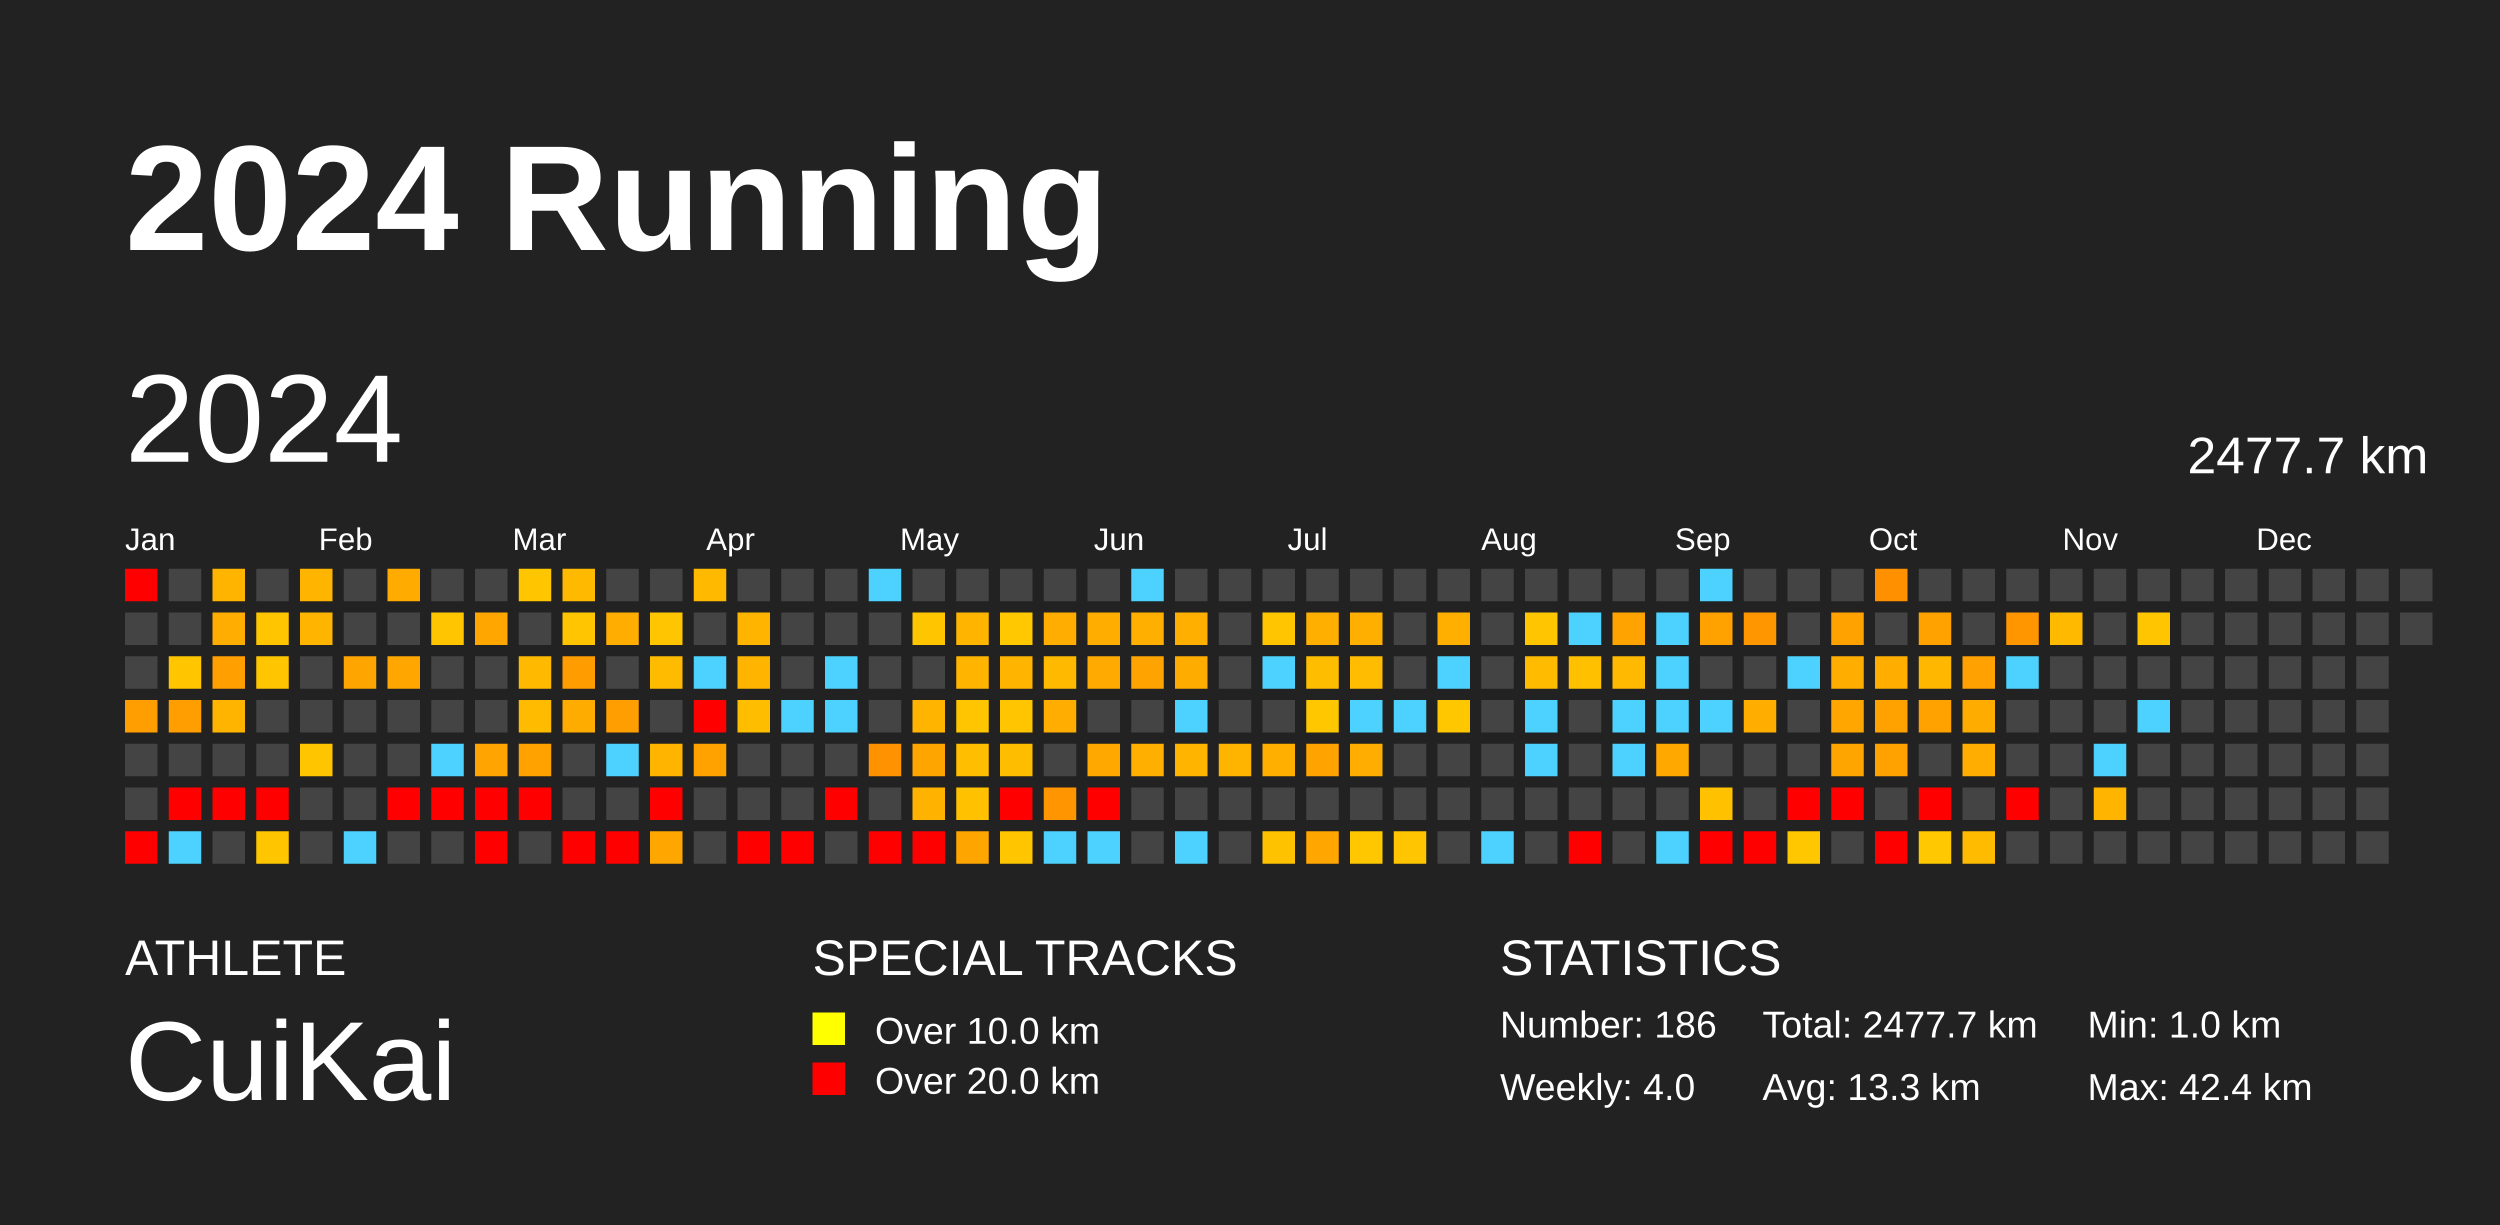
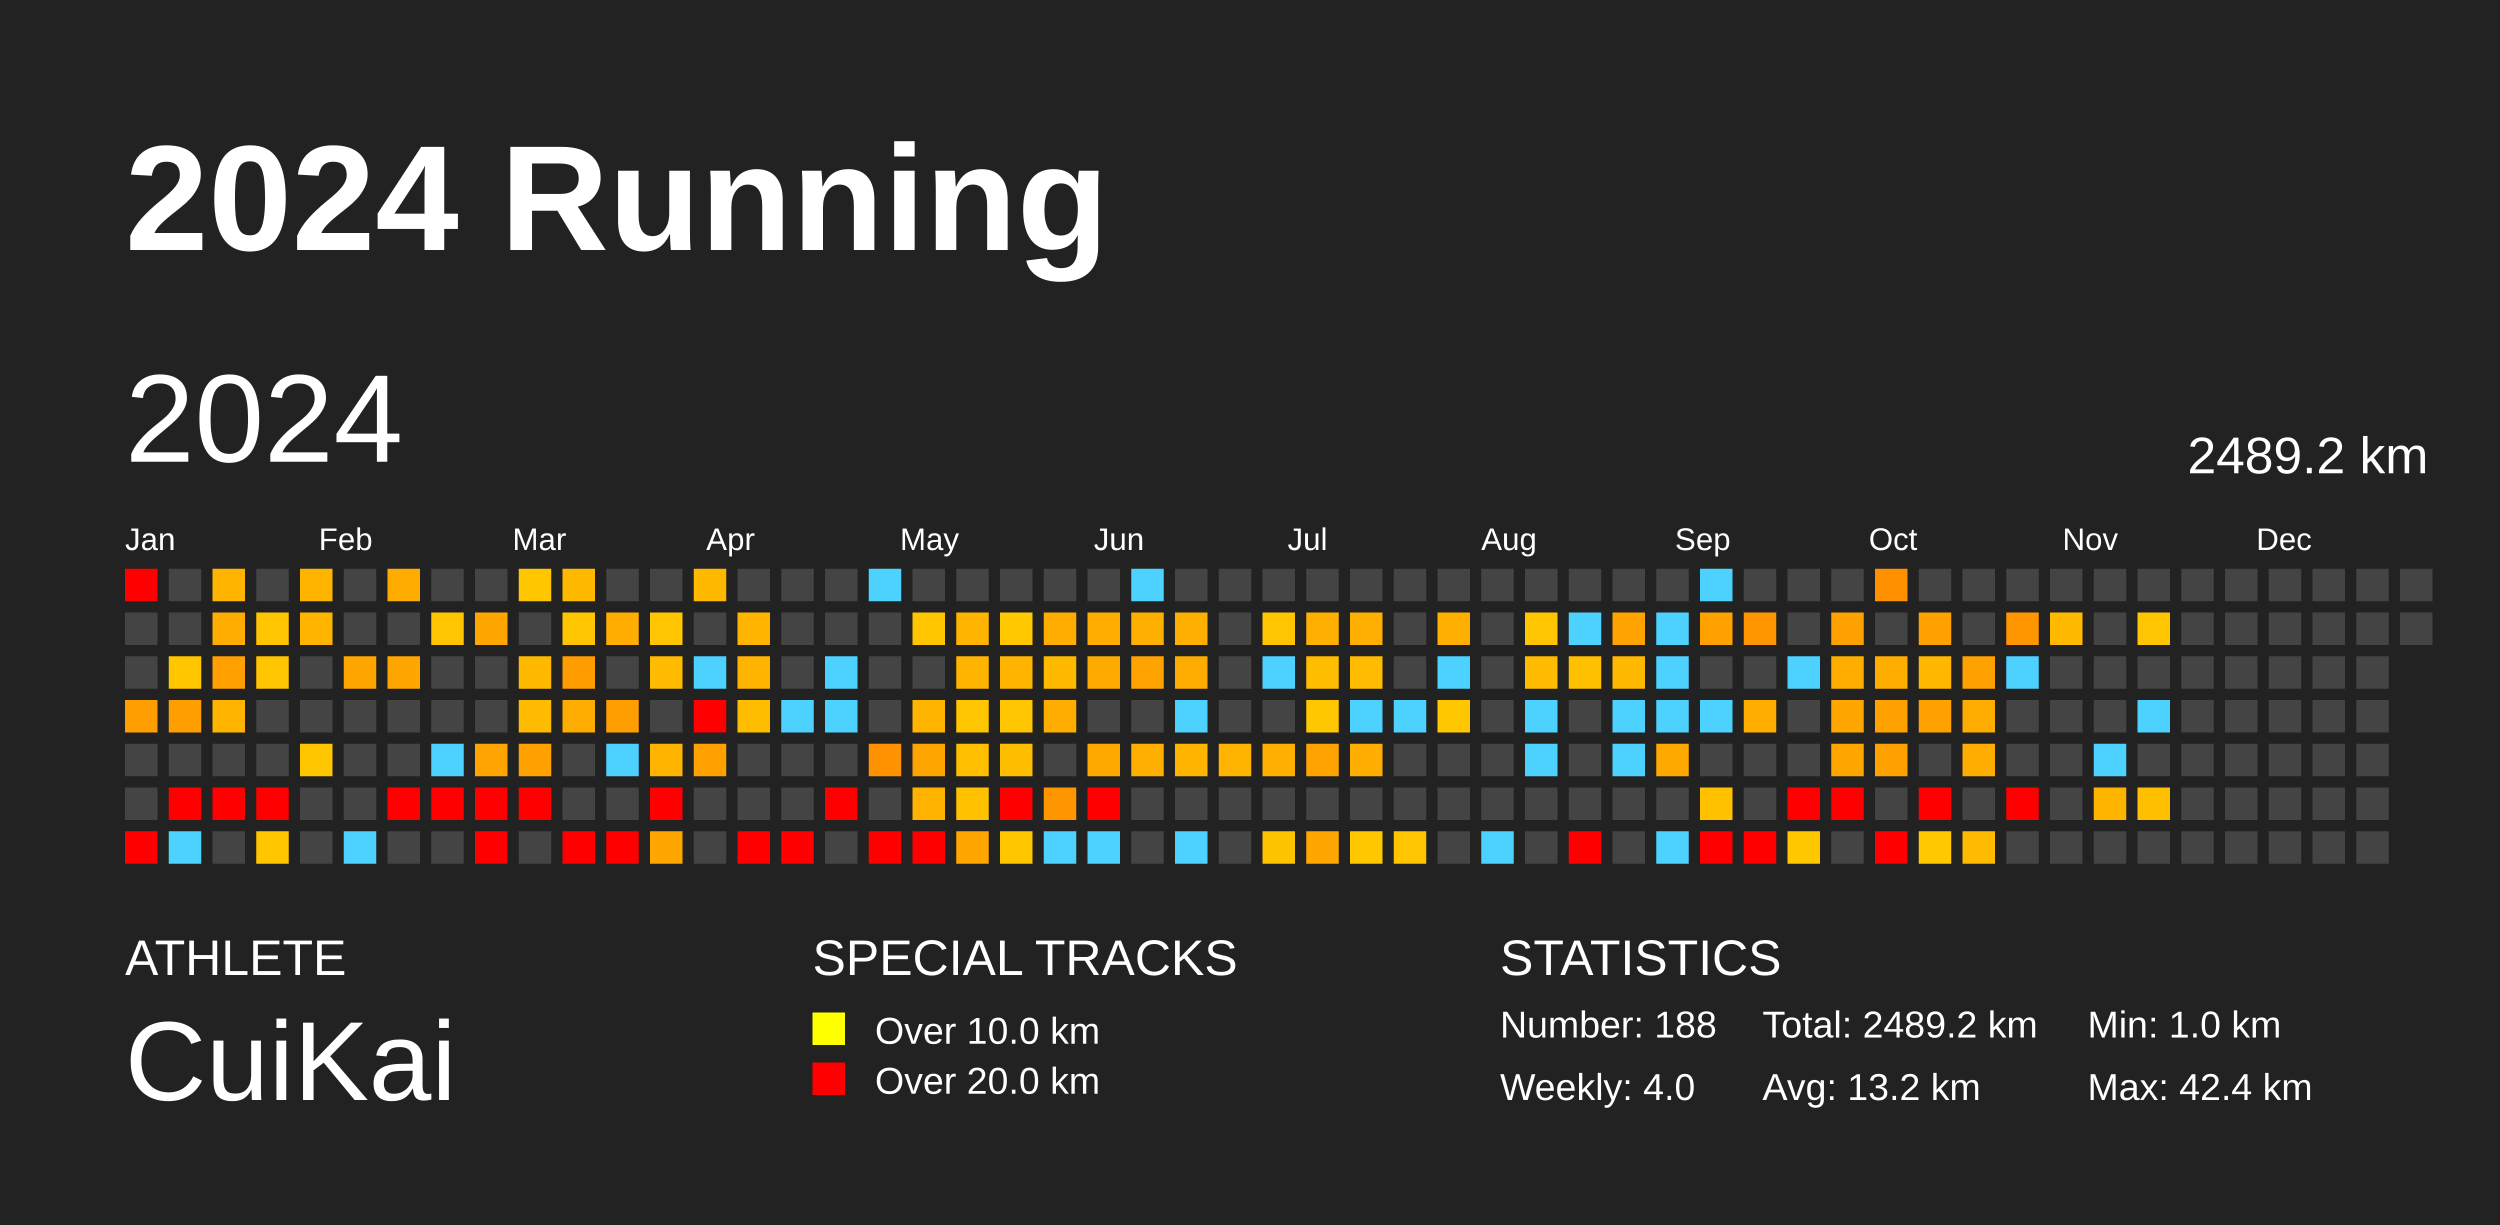
<svg xmlns="http://www.w3.org/2000/svg" baseProfile="full" height="98mm" version="1.1" viewBox="0,0,200,98" width="200mm">
  <defs />
  <rect fill="#222222" height="98" width="200" x="0" y="0" />
  <text fill="#FFFFFF" style="font-size:12px; font-family:Arial; font-weight:bold;" x="10" y="20">2024 Running</text>
  <text fill="#FFFFFF" style="font-size:4px; font-family:Arial" x="10" y="78">ATHLETE</text>
  <text fill="#FFFFFF" style="font-size:9px; font-family:Arial" x="10" y="88">CuiKai</text>
  <text fill="#FFFFFF" style="font-size:4px; font-family:Arial" x="65" y="78">SPECIAL TRACKS</text>
  <rect fill="yellow" height="2.6" width="2.6" x="65" y="81" />
  <text fill="#FFFFFF" style="font-size:3px; font-family:Arial" x="70" y="83.5">Over 10.0 km</text>
  <rect fill="red" height="2.6" width="2.6" x="65" y="85" />
  <text fill="#FFFFFF" style="font-size:3px; font-family:Arial" x="70" y="87.5">Over 20.0 km</text>
  <text fill="#FFFFFF" style="font-size:4px; font-family:Arial" x="120" y="78">STATISTICS</text>
-   <text fill="#FFFFFF" style="font-size:3px; font-family:Arial" x="120" y="83">Number: 186</text>
+   <text fill="#FFFFFF" style="font-size:3px; font-family:Arial" x="120" y="83">Number: 188</text>
  <text fill="#FFFFFF" style="font-size:3px; font-family:Arial" x="120" y="88">Weekly: 4.0</text>
-   <text fill="#FFFFFF" style="font-size:3px; font-family:Arial" x="141" y="83">Total: 2477.7 km</text>
-   <text fill="#FFFFFF" style="font-size:3px; font-family:Arial" x="141" y="88">Avg: 13.3 km</text>
+   <text fill="#FFFFFF" style="font-size:3px; font-family:Arial" x="141" y="83">Total: 2489.2 km</text>
+   <text fill="#FFFFFF" style="font-size:3px; font-family:Arial" x="141" y="88">Avg: 13.2 km</text>
  <text fill="#FFFFFF" style="font-size:3px; font-family:Arial" x="167" y="83">Min: 1.0 km</text>
  <text fill="#FFFFFF" style="font-size:3px; font-family:Arial" x="167" y="88">Max: 42.4 km</text>
  <text dominant-baseline="hanging" fill="#FFFFFF" style="font-size:10.0px; font-family:Arial;" x="10" y="30">2024</text>
-   <text dominant-baseline="hanging" fill="#FFFFFF" style="font-size:4.125px; font-family:Arial;" x="175" y="35">2477.7 km</text>
+   <text dominant-baseline="hanging" fill="#FFFFFF" style="font-size:4.125px; font-family:Arial;" x="175" y="35">2489.2 km</text>
  <text fill="#FFFFFF" style="font-size:2.5px; font-family:Arial" x="10.0" y="44">Jan</text>
  <text fill="#FFFFFF" style="font-size:2.5px; font-family:Arial" x="25.5" y="44">Feb</text>
  <text fill="#FFFFFF" style="font-size:2.5px; font-family:Arial" x="41.0" y="44">Mar</text>
  <text fill="#FFFFFF" style="font-size:2.5px; font-family:Arial" x="56.5" y="44">Apr</text>
  <text fill="#FFFFFF" style="font-size:2.5px; font-family:Arial" x="72.0" y="44">May</text>
  <text fill="#FFFFFF" style="font-size:2.5px; font-family:Arial" x="87.5" y="44">Jun</text>
  <text fill="#FFFFFF" style="font-size:2.5px; font-family:Arial" x="103.0" y="44">Jul</text>
  <text fill="#FFFFFF" style="font-size:2.5px; font-family:Arial" x="118.5" y="44">Aug</text>
  <text fill="#FFFFFF" style="font-size:2.5px; font-family:Arial" x="134.0" y="44">Sep</text>
  <text fill="#FFFFFF" style="font-size:2.5px; font-family:Arial" x="149.5" y="44">Oct</text>
  <text fill="#FFFFFF" style="font-size:2.5px; font-family:Arial" x="165.0" y="44">Nov</text>
  <text fill="#FFFFFF" style="font-size:2.5px; font-family:Arial" x="180.5" y="44">Dec</text>
  <rect fill="red" height="2.6" width="2.6" x="10.0" y="45.5" />
  <rect fill="#444444" height="2.6" width="2.6" x="10.0" y="49.0" />
  <rect fill="#444444" height="2.6" width="2.6" x="10.0" y="52.5" />
  <rect fill="#ff9e00" height="2.6" width="2.6" x="10.0" y="56.0" />
  <rect fill="#444444" height="2.6" width="2.6" x="10.0" y="59.5" />
  <rect fill="#444444" height="2.6" width="2.6" x="10.0" y="63.0" />
  <rect fill="red" height="2.6" width="2.6" x="10.0" y="66.5" />
  <rect fill="#444444" height="2.6" width="2.6" x="13.5" y="45.5" />
  <rect fill="#444444" height="2.6" width="2.6" x="13.5" y="49.0" />
  <rect fill="#ffc600" height="2.6" width="2.6" x="13.5" y="52.5" />
  <rect fill="#ff9e00" height="2.6" width="2.6" x="13.5" y="56.0" />
  <rect fill="#444444" height="2.6" width="2.6" x="13.5" y="59.5" />
  <rect fill="red" height="2.6" width="2.6" x="13.5" y="63.0" />
  <rect fill="#4dd2ff" height="2.6" width="2.6" x="13.5" y="66.5" />
  <rect fill="#ffb500" height="2.6" width="2.6" x="17.0" y="45.5" />
  <rect fill="#ffad00" height="2.6" width="2.6" x="17.0" y="49.0" />
  <rect fill="#ffa000" height="2.6" width="2.6" x="17.0" y="52.5" />
  <rect fill="#ffb500" height="2.6" width="2.6" x="17.0" y="56.0" />
  <rect fill="#444444" height="2.6" width="2.6" x="17.0" y="59.5" />
  <rect fill="red" height="2.6" width="2.6" x="17.0" y="63.0" />
  <rect fill="#444444" height="2.6" width="2.6" x="17.0" y="66.5" />
  <rect fill="#444444" height="2.6" width="2.6" x="20.5" y="45.5" />
  <rect fill="#ffc500" height="2.6" width="2.6" x="20.5" y="49.0" />
  <rect fill="#ffc500" height="2.6" width="2.6" x="20.5" y="52.5" />
  <rect fill="#444444" height="2.6" width="2.6" x="20.5" y="56.0" />
  <rect fill="#444444" height="2.6" width="2.6" x="20.5" y="59.5" />
  <rect fill="red" height="2.6" width="2.6" x="20.5" y="63.0" />
  <rect fill="#ffc600" height="2.6" width="2.6" x="20.5" y="66.5" />
  <rect fill="#ffb500" height="2.6" width="2.6" x="24.0" y="45.5" />
  <rect fill="#ffb500" height="2.6" width="2.6" x="24.0" y="49.0" />
  <rect fill="#444444" height="2.6" width="2.6" x="24.0" y="52.5" />
  <rect fill="#444444" height="2.6" width="2.6" x="24.0" y="56.0" />
  <rect fill="#ffc600" height="2.6" width="2.6" x="24.0" y="59.5" />
  <rect fill="#444444" height="2.6" width="2.6" x="24.0" y="63.0" />
  <rect fill="#444444" height="2.6" width="2.6" x="24.0" y="66.5" />
  <rect fill="#444444" height="2.6" width="2.6" x="27.5" y="45.5" />
  <rect fill="#444444" height="2.6" width="2.6" x="27.5" y="49.0" />
  <rect fill="#ffa500" height="2.6" width="2.6" x="27.5" y="52.5" />
  <rect fill="#444444" height="2.6" width="2.6" x="27.5" y="56.0" />
  <rect fill="#444444" height="2.6" width="2.6" x="27.5" y="59.5" />
  <rect fill="#444444" height="2.6" width="2.6" x="27.5" y="63.0" />
  <rect fill="#4dd2ff" height="2.6" width="2.6" x="27.5" y="66.5" />
  <rect fill="#ffab00" height="2.6" width="2.6" x="31.0" y="45.5" />
  <rect fill="#444444" height="2.6" width="2.6" x="31.0" y="49.0" />
  <rect fill="#ffa700" height="2.6" width="2.6" x="31.0" y="52.5" />
  <rect fill="#444444" height="2.6" width="2.6" x="31.0" y="56.0" />
  <rect fill="#444444" height="2.6" width="2.6" x="31.0" y="59.5" />
  <rect fill="red" height="2.6" width="2.6" x="31.0" y="63.0" />
  <rect fill="#444444" height="2.6" width="2.6" x="31.0" y="66.5" />
  <rect fill="#444444" height="2.6" width="2.6" x="34.5" y="45.5" />
  <rect fill="#ffc500" height="2.6" width="2.6" x="34.5" y="49.0" />
  <rect fill="#444444" height="2.6" width="2.6" x="34.5" y="52.5" />
  <rect fill="#444444" height="2.6" width="2.6" x="34.5" y="56.0" />
  <rect fill="#4dd2ff" height="2.6" width="2.6" x="34.5" y="59.5" />
  <rect fill="red" height="2.6" width="2.6" x="34.5" y="63.0" />
  <rect fill="#444444" height="2.6" width="2.6" x="34.5" y="66.5" />
  <rect fill="#444444" height="2.6" width="2.6" x="38.0" y="45.5" />
  <rect fill="#ffa700" height="2.6" width="2.6" x="38.0" y="49.0" />
  <rect fill="#444444" height="2.6" width="2.6" x="38.0" y="52.5" />
  <rect fill="#444444" height="2.6" width="2.6" x="38.0" y="56.0" />
  <rect fill="#ffa400" height="2.6" width="2.6" x="38.0" y="59.5" />
  <rect fill="red" height="2.6" width="2.6" x="38.0" y="63.0" />
  <rect fill="red" height="2.6" width="2.6" x="38.0" y="66.5" />
  <rect fill="#ffc600" height="2.6" width="2.6" x="41.5" y="45.5" />
  <rect fill="#444444" height="2.6" width="2.6" x="41.5" y="49.0" />
  <rect fill="#ffba00" height="2.6" width="2.6" x="41.5" y="52.5" />
  <rect fill="#ffbb00" height="2.6" width="2.6" x="41.5" y="56.0" />
  <rect fill="#ffa200" height="2.6" width="2.6" x="41.5" y="59.5" />
  <rect fill="red" height="2.6" width="2.6" x="41.5" y="63.0" />
  <rect fill="#444444" height="2.6" width="2.6" x="41.5" y="66.5" />
  <rect fill="#ffba00" height="2.6" width="2.6" x="45.0" y="45.5" />
  <rect fill="#ffc500" height="2.6" width="2.6" x="45.0" y="49.0" />
  <rect fill="#ff9c00" height="2.6" width="2.6" x="45.0" y="52.5" />
  <rect fill="#ffac00" height="2.6" width="2.6" x="45.0" y="56.0" />
  <rect fill="#444444" height="2.6" width="2.6" x="45.0" y="59.5" />
  <rect fill="#444444" height="2.6" width="2.6" x="45.0" y="63.0" />
  <rect fill="red" height="2.6" width="2.6" x="45.0" y="66.5" />
  <rect fill="#444444" height="2.6" width="2.6" x="48.5" y="45.5" />
  <rect fill="#ffad00" height="2.6" width="2.6" x="48.5" y="49.0" />
  <rect fill="#444444" height="2.6" width="2.6" x="48.5" y="52.5" />
  <rect fill="#ff9e00" height="2.6" width="2.6" x="48.5" y="56.0" />
  <rect fill="#4dd2ff" height="2.6" width="2.6" x="48.5" y="59.5" />
  <rect fill="#444444" height="2.6" width="2.6" x="48.5" y="63.0" />
  <rect fill="red" height="2.6" width="2.6" x="48.5" y="66.5" />
  <rect fill="#444444" height="2.6" width="2.6" x="52.0" y="45.5" />
  <rect fill="#ffc500" height="2.6" width="2.6" x="52.0" y="49.0" />
  <rect fill="#ffbb00" height="2.6" width="2.6" x="52.0" y="52.5" />
  <rect fill="#444444" height="2.6" width="2.6" x="52.0" y="56.0" />
  <rect fill="#ffb500" height="2.6" width="2.6" x="52.0" y="59.5" />
  <rect fill="red" height="2.6" width="2.6" x="52.0" y="63.0" />
  <rect fill="#ffa700" height="2.6" width="2.6" x="52.0" y="66.5" />
  <rect fill="#ffba00" height="2.6" width="2.6" x="55.5" y="45.5" />
  <rect fill="#444444" height="2.6" width="2.6" x="55.5" y="49.0" />
  <rect fill="#4dd2ff" height="2.6" width="2.6" x="55.5" y="52.5" />
  <rect fill="red" height="2.6" width="2.6" x="55.5" y="56.0" />
  <rect fill="#ffa200" height="2.6" width="2.6" x="55.5" y="59.5" />
  <rect fill="#444444" height="2.6" width="2.6" x="55.5" y="63.0" />
  <rect fill="#444444" height="2.6" width="2.6" x="55.5" y="66.5" />
  <rect fill="#444444" height="2.6" width="2.6" x="59.0" y="45.5" />
  <rect fill="#ffb500" height="2.6" width="2.6" x="59.0" y="49.0" />
  <rect fill="#ffb500" height="2.6" width="2.6" x="59.0" y="52.5" />
  <rect fill="#ffbd00" height="2.6" width="2.6" x="59.0" y="56.0" />
  <rect fill="#444444" height="2.6" width="2.6" x="59.0" y="59.5" />
  <rect fill="#444444" height="2.6" width="2.6" x="59.0" y="63.0" />
  <rect fill="red" height="2.6" width="2.6" x="59.0" y="66.5" />
  <rect fill="#444444" height="2.6" width="2.6" x="62.5" y="45.5" />
  <rect fill="#444444" height="2.6" width="2.6" x="62.5" y="49.0" />
  <rect fill="#444444" height="2.6" width="2.6" x="62.5" y="52.5" />
  <rect fill="#4dd2ff" height="2.6" width="2.6" x="62.5" y="56.0" />
  <rect fill="#444444" height="2.6" width="2.6" x="62.5" y="59.5" />
  <rect fill="#444444" height="2.6" width="2.6" x="62.5" y="63.0" />
  <rect fill="red" height="2.6" width="2.6" x="62.5" y="66.5" />
  <rect fill="#444444" height="2.6" width="2.6" x="66.0" y="45.5" />
  <rect fill="#444444" height="2.6" width="2.6" x="66.0" y="49.0" />
  <rect fill="#4dd2ff" height="2.6" width="2.6" x="66.0" y="52.5" />
  <rect fill="#4dd2ff" height="2.6" width="2.6" x="66.0" y="56.0" />
  <rect fill="#444444" height="2.6" width="2.6" x="66.0" y="59.5" />
  <rect fill="red" height="2.6" width="2.6" x="66.0" y="63.0" />
  <rect fill="#444444" height="2.6" width="2.6" x="66.0" y="66.5" />
  <rect fill="#4dd2ff" height="2.6" width="2.6" x="69.5" y="45.5" />
  <rect fill="#444444" height="2.6" width="2.6" x="69.5" y="49.0" />
  <rect fill="#444444" height="2.6" width="2.6" x="69.5" y="52.5" />
  <rect fill="#444444" height="2.6" width="2.6" x="69.5" y="56.0" />
  <rect fill="#ff9200" height="2.6" width="2.6" x="69.5" y="59.5" />
  <rect fill="#444444" height="2.6" width="2.6" x="69.5" y="63.0" />
  <rect fill="red" height="2.6" width="2.6" x="69.5" y="66.5" />
  <rect fill="#444444" height="2.6" width="2.6" x="73.0" y="45.5" />
  <rect fill="#ffc600" height="2.6" width="2.6" x="73.0" y="49.0" />
  <rect fill="#444444" height="2.6" width="2.6" x="73.0" y="52.5" />
  <rect fill="#ffb500" height="2.6" width="2.6" x="73.0" y="56.0" />
  <rect fill="#ffa500" height="2.6" width="2.6" x="73.0" y="59.5" />
  <rect fill="#ffb300" height="2.6" width="2.6" x="73.0" y="63.0" />
  <rect fill="red" height="2.6" width="2.6" x="73.0" y="66.5" />
  <rect fill="#444444" height="2.6" width="2.6" x="76.5" y="45.5" />
  <rect fill="#ffb400" height="2.6" width="2.6" x="76.5" y="49.0" />
  <rect fill="#ffb500" height="2.6" width="2.6" x="76.5" y="52.5" />
  <rect fill="#ffc500" height="2.6" width="2.6" x="76.5" y="56.0" />
  <rect fill="#ffbe00" height="2.6" width="2.6" x="76.5" y="59.5" />
  <rect fill="#ffc100" height="2.6" width="2.6" x="76.5" y="63.0" />
  <rect fill="#ffa500" height="2.6" width="2.6" x="76.5" y="66.5" />
  <rect fill="#444444" height="2.6" width="2.6" x="80.0" y="45.5" />
  <rect fill="#ffc800" height="2.6" width="2.6" x="80.0" y="49.0" />
  <rect fill="#ffb500" height="2.6" width="2.6" x="80.0" y="52.5" />
  <rect fill="#ffc500" height="2.6" width="2.6" x="80.0" y="56.0" />
  <rect fill="#ffbd00" height="2.6" width="2.6" x="80.0" y="59.5" />
  <rect fill="red" height="2.6" width="2.6" x="80.0" y="63.0" />
  <rect fill="#ffc600" height="2.6" width="2.6" x="80.0" y="66.5" />
  <rect fill="#444444" height="2.6" width="2.6" x="83.5" y="45.5" />
  <rect fill="#ffad00" height="2.6" width="2.6" x="83.5" y="49.0" />
  <rect fill="#ffba00" height="2.6" width="2.6" x="83.5" y="52.5" />
  <rect fill="#ffad00" height="2.6" width="2.6" x="83.5" y="56.0" />
  <rect fill="#444444" height="2.6" width="2.6" x="83.5" y="59.5" />
  <rect fill="#ff9500" height="2.6" width="2.6" x="83.5" y="63.0" />
  <rect fill="#4dd2ff" height="2.6" width="2.6" x="83.5" y="66.5" />
  <rect fill="#444444" height="2.6" width="2.6" x="87.0" y="45.5" />
  <rect fill="#ffae00" height="2.6" width="2.6" x="87.0" y="49.0" />
  <rect fill="#ffaa00" height="2.6" width="2.6" x="87.0" y="52.5" />
  <rect fill="#444444" height="2.6" width="2.6" x="87.0" y="56.0" />
  <rect fill="#ffa900" height="2.6" width="2.6" x="87.0" y="59.5" />
  <rect fill="red" height="2.6" width="2.6" x="87.0" y="63.0" />
  <rect fill="#4dd2ff" height="2.6" width="2.6" x="87.0" y="66.5" />
  <rect fill="#4dd2ff" height="2.6" width="2.6" x="90.5" y="45.5" />
  <rect fill="#ffaf00" height="2.6" width="2.6" x="90.5" y="49.0" />
  <rect fill="#ffa300" height="2.6" width="2.6" x="90.5" y="52.5" />
  <rect fill="#444444" height="2.6" width="2.6" x="90.5" y="56.0" />
  <rect fill="#ffaf00" height="2.6" width="2.6" x="90.5" y="59.5" />
  <rect fill="#444444" height="2.6" width="2.6" x="90.5" y="63.0" />
  <rect fill="#444444" height="2.6" width="2.6" x="90.5" y="66.5" />
  <rect fill="#444444" height="2.6" width="2.6" x="94.0" y="45.5" />
  <rect fill="#ffaf00" height="2.6" width="2.6" x="94.0" y="49.0" />
  <rect fill="#ffac00" height="2.6" width="2.6" x="94.0" y="52.5" />
  <rect fill="#4dd2ff" height="2.6" width="2.6" x="94.0" y="56.0" />
  <rect fill="#ffb500" height="2.6" width="2.6" x="94.0" y="59.5" />
  <rect fill="#444444" height="2.6" width="2.6" x="94.0" y="63.0" />
  <rect fill="#4dd2ff" height="2.6" width="2.6" x="94.0" y="66.5" />
  <rect fill="#444444" height="2.6" width="2.6" x="97.5" y="45.5" />
  <rect fill="#444444" height="2.6" width="2.6" x="97.5" y="49.0" />
  <rect fill="#444444" height="2.6" width="2.6" x="97.5" y="52.5" />
  <rect fill="#444444" height="2.6" width="2.6" x="97.5" y="56.0" />
  <rect fill="#ffb400" height="2.6" width="2.6" x="97.5" y="59.5" />
  <rect fill="#444444" height="2.6" width="2.6" x="97.5" y="63.0" />
  <rect fill="#444444" height="2.6" width="2.6" x="97.5" y="66.5" />
  <rect fill="#444444" height="2.6" width="2.6" x="101.0" y="45.5" />
  <rect fill="#ffc500" height="2.6" width="2.6" x="101.0" y="49.0" />
  <rect fill="#4dd2ff" height="2.6" width="2.6" x="101.0" y="52.5" />
  <rect fill="#444444" height="2.6" width="2.6" x="101.0" y="56.0" />
  <rect fill="#ffaf00" height="2.6" width="2.6" x="101.0" y="59.5" />
  <rect fill="#444444" height="2.6" width="2.6" x="101.0" y="63.0" />
  <rect fill="#ffc200" height="2.6" width="2.6" x="101.0" y="66.5" />
  <rect fill="#444444" height="2.6" width="2.6" x="104.5" y="45.5" />
  <rect fill="#ffaf00" height="2.6" width="2.6" x="104.5" y="49.0" />
  <rect fill="#ffbd00" height="2.6" width="2.6" x="104.5" y="52.5" />
  <rect fill="#ffc700" height="2.6" width="2.6" x="104.5" y="56.0" />
  <rect fill="#ffa300" height="2.6" width="2.6" x="104.5" y="59.5" />
  <rect fill="#444444" height="2.6" width="2.6" x="104.5" y="63.0" />
  <rect fill="#ffa600" height="2.6" width="2.6" x="104.5" y="66.5" />
  <rect fill="#444444" height="2.6" width="2.6" x="108.0" y="45.5" />
  <rect fill="#ffaf00" height="2.6" width="2.6" x="108.0" y="49.0" />
  <rect fill="#ffbc00" height="2.6" width="2.6" x="108.0" y="52.5" />
  <rect fill="#4dd2ff" height="2.6" width="2.6" x="108.0" y="56.0" />
  <rect fill="#ffad00" height="2.6" width="2.6" x="108.0" y="59.5" />
  <rect fill="#444444" height="2.6" width="2.6" x="108.0" y="63.0" />
  <rect fill="#ffc700" height="2.6" width="2.6" x="108.0" y="66.5" />
  <rect fill="#444444" height="2.6" width="2.6" x="111.5" y="45.5" />
  <rect fill="#444444" height="2.6" width="2.6" x="111.5" y="49.0" />
  <rect fill="#444444" height="2.6" width="2.6" x="111.5" y="52.5" />
  <rect fill="#4dd2ff" height="2.6" width="2.6" x="111.5" y="56.0" />
  <rect fill="#444444" height="2.6" width="2.6" x="111.5" y="59.5" />
  <rect fill="#444444" height="2.6" width="2.6" x="111.5" y="63.0" />
  <rect fill="#ffc500" height="2.6" width="2.6" x="111.5" y="66.5" />
  <rect fill="#444444" height="2.6" width="2.6" x="115.0" y="45.5" />
  <rect fill="#ffaf00" height="2.6" width="2.6" x="115.0" y="49.0" />
  <rect fill="#4dd2ff" height="2.6" width="2.6" x="115.0" y="52.5" />
  <rect fill="#ffc700" height="2.6" width="2.6" x="115.0" y="56.0" />
  <rect fill="#444444" height="2.6" width="2.6" x="115.0" y="59.5" />
  <rect fill="#444444" height="2.6" width="2.6" x="115.0" y="63.0" />
  <rect fill="#444444" height="2.6" width="2.6" x="115.0" y="66.5" />
  <rect fill="#444444" height="2.6" width="2.6" x="118.5" y="45.5" />
  <rect fill="#444444" height="2.6" width="2.6" x="118.5" y="49.0" />
  <rect fill="#444444" height="2.6" width="2.6" x="118.5" y="52.5" />
  <rect fill="#444444" height="2.6" width="2.6" x="118.5" y="56.0" />
  <rect fill="#444444" height="2.6" width="2.6" x="118.5" y="59.5" />
  <rect fill="#444444" height="2.6" width="2.6" x="118.5" y="63.0" />
  <rect fill="#4dd2ff" height="2.6" width="2.6" x="118.5" y="66.5" />
  <rect fill="#444444" height="2.6" width="2.6" x="122.0" y="45.5" />
  <rect fill="#ffc500" height="2.6" width="2.6" x="122.0" y="49.0" />
  <rect fill="#ffbb00" height="2.6" width="2.6" x="122.0" y="52.5" />
  <rect fill="#4dd2ff" height="2.6" width="2.6" x="122.0" y="56.0" />
  <rect fill="#4dd2ff" height="2.6" width="2.6" x="122.0" y="59.5" />
  <rect fill="#444444" height="2.6" width="2.6" x="122.0" y="63.0" />
  <rect fill="#444444" height="2.6" width="2.6" x="122.0" y="66.5" />
  <rect fill="#444444" height="2.6" width="2.6" x="125.5" y="45.5" />
  <rect fill="#4dd2ff" height="2.6" width="2.6" x="125.5" y="49.0" />
  <rect fill="#ffc000" height="2.6" width="2.6" x="125.5" y="52.5" />
  <rect fill="#444444" height="2.6" width="2.6" x="125.5" y="56.0" />
  <rect fill="#444444" height="2.6" width="2.6" x="125.5" y="59.5" />
  <rect fill="#444444" height="2.6" width="2.6" x="125.5" y="63.0" />
  <rect fill="red" height="2.6" width="2.6" x="125.5" y="66.5" />
  <rect fill="#444444" height="2.6" width="2.6" x="129.0" y="45.5" />
  <rect fill="#ffa300" height="2.6" width="2.6" x="129.0" y="49.0" />
  <rect fill="#ffb900" height="2.6" width="2.6" x="129.0" y="52.5" />
  <rect fill="#4dd2ff" height="2.6" width="2.6" x="129.0" y="56.0" />
  <rect fill="#4dd2ff" height="2.6" width="2.6" x="129.0" y="59.5" />
  <rect fill="#444444" height="2.6" width="2.6" x="129.0" y="63.0" />
  <rect fill="#444444" height="2.6" width="2.6" x="129.0" y="66.5" />
  <rect fill="#444444" height="2.6" width="2.6" x="132.5" y="45.5" />
  <rect fill="#4dd2ff" height="2.6" width="2.6" x="132.5" y="49.0" />
  <rect fill="#4dd2ff" height="2.6" width="2.6" x="132.5" y="52.5" />
  <rect fill="#4dd2ff" height="2.6" width="2.6" x="132.5" y="56.0" />
  <rect fill="#ffa900" height="2.6" width="2.6" x="132.5" y="59.5" />
  <rect fill="#444444" height="2.6" width="2.6" x="132.5" y="63.0" />
  <rect fill="#4dd2ff" height="2.6" width="2.6" x="132.5" y="66.5" />
  <rect fill="#4dd2ff" height="2.6" width="2.6" x="136.0" y="45.5" />
  <rect fill="#ffa200" height="2.6" width="2.6" x="136.0" y="49.0" />
  <rect fill="#444444" height="2.6" width="2.6" x="136.0" y="52.5" />
  <rect fill="#4dd2ff" height="2.6" width="2.6" x="136.0" y="56.0" />
  <rect fill="#444444" height="2.6" width="2.6" x="136.0" y="59.5" />
  <rect fill="#ffc100" height="2.6" width="2.6" x="136.0" y="63.0" />
  <rect fill="red" height="2.6" width="2.6" x="136.0" y="66.5" />
  <rect fill="#444444" height="2.6" width="2.6" x="139.5" y="45.5" />
  <rect fill="#ff9600" height="2.6" width="2.6" x="139.5" y="49.0" />
  <rect fill="#444444" height="2.6" width="2.6" x="139.5" y="52.5" />
  <rect fill="#ffae00" height="2.6" width="2.6" x="139.5" y="56.0" />
  <rect fill="#444444" height="2.6" width="2.6" x="139.5" y="59.5" />
  <rect fill="#444444" height="2.6" width="2.6" x="139.5" y="63.0" />
  <rect fill="red" height="2.6" width="2.6" x="139.5" y="66.5" />
  <rect fill="#444444" height="2.6" width="2.6" x="143.0" y="45.5" />
  <rect fill="#444444" height="2.6" width="2.6" x="143.0" y="49.0" />
  <rect fill="#4dd2ff" height="2.6" width="2.6" x="143.0" y="52.5" />
  <rect fill="#444444" height="2.6" width="2.6" x="143.0" y="56.0" />
  <rect fill="#444444" height="2.6" width="2.6" x="143.0" y="59.5" />
  <rect fill="red" height="2.6" width="2.6" x="143.0" y="63.0" />
  <rect fill="#ffc700" height="2.6" width="2.6" x="143.0" y="66.5" />
  <rect fill="#444444" height="2.6" width="2.6" x="146.5" y="45.5" />
  <rect fill="#ffa200" height="2.6" width="2.6" x="146.5" y="49.0" />
  <rect fill="#ffae00" height="2.6" width="2.6" x="146.5" y="52.5" />
  <rect fill="#ffa700" height="2.6" width="2.6" x="146.5" y="56.0" />
  <rect fill="#ffa500" height="2.6" width="2.6" x="146.5" y="59.5" />
  <rect fill="red" height="2.6" width="2.6" x="146.5" y="63.0" />
  <rect fill="#444444" height="2.6" width="2.6" x="146.5" y="66.5" />
  <rect fill="#ff9000" height="2.6" width="2.6" x="150.0" y="45.5" />
  <rect fill="#444444" height="2.6" width="2.6" x="150.0" y="49.0" />
  <rect fill="#ffae00" height="2.6" width="2.6" x="150.0" y="52.5" />
  <rect fill="#ffa200" height="2.6" width="2.6" x="150.0" y="56.0" />
  <rect fill="#ffa200" height="2.6" width="2.6" x="150.0" y="59.5" />
  <rect fill="#444444" height="2.6" width="2.6" x="150.0" y="63.0" />
  <rect fill="red" height="2.6" width="2.6" x="150.0" y="66.5" />
  <rect fill="#444444" height="2.6" width="2.6" x="153.5" y="45.5" />
  <rect fill="#ffa200" height="2.6" width="2.6" x="153.5" y="49.0" />
  <rect fill="#ffb700" height="2.6" width="2.6" x="153.5" y="52.5" />
  <rect fill="#ffa200" height="2.6" width="2.6" x="153.5" y="56.0" />
  <rect fill="#444444" height="2.6" width="2.6" x="153.5" y="59.5" />
  <rect fill="red" height="2.6" width="2.6" x="153.5" y="63.0" />
  <rect fill="#ffc800" height="2.6" width="2.6" x="153.5" y="66.5" />
  <rect fill="#444444" height="2.6" width="2.6" x="157.0" y="45.5" />
  <rect fill="#444444" height="2.6" width="2.6" x="157.0" y="49.0" />
  <rect fill="#ffa100" height="2.6" width="2.6" x="157.0" y="52.5" />
  <rect fill="#ffac00" height="2.6" width="2.6" x="157.0" y="56.0" />
  <rect fill="#ffad00" height="2.6" width="2.6" x="157.0" y="59.5" />
  <rect fill="#444444" height="2.6" width="2.6" x="157.0" y="63.0" />
  <rect fill="#ffbb00" height="2.6" width="2.6" x="157.0" y="66.5" />
  <rect fill="#444444" height="2.6" width="2.6" x="160.5" y="45.5" />
  <rect fill="#ff9600" height="2.6" width="2.6" x="160.5" y="49.0" />
  <rect fill="#4dd2ff" height="2.6" width="2.6" x="160.5" y="52.5" />
  <rect fill="#444444" height="2.6" width="2.6" x="160.5" y="56.0" />
  <rect fill="#444444" height="2.6" width="2.6" x="160.5" y="59.5" />
  <rect fill="red" height="2.6" width="2.6" x="160.5" y="63.0" />
  <rect fill="#444444" height="2.6" width="2.6" x="160.5" y="66.5" />
  <rect fill="#444444" height="2.6" width="2.6" x="164.0" y="45.5" />
  <rect fill="#ffba00" height="2.6" width="2.6" x="164.0" y="49.0" />
  <rect fill="#444444" height="2.6" width="2.6" x="164.0" y="52.5" />
  <rect fill="#444444" height="2.6" width="2.6" x="164.0" y="56.0" />
  <rect fill="#444444" height="2.6" width="2.6" x="164.0" y="59.5" />
  <rect fill="#444444" height="2.6" width="2.6" x="164.0" y="63.0" />
  <rect fill="#444444" height="2.6" width="2.6" x="164.0" y="66.5" />
  <rect fill="#444444" height="2.6" width="2.6" x="167.5" y="45.5" />
  <rect fill="#444444" height="2.6" width="2.6" x="167.5" y="49.0" />
  <rect fill="#444444" height="2.6" width="2.6" x="167.5" y="52.5" />
  <rect fill="#444444" height="2.6" width="2.6" x="167.5" y="56.0" />
  <rect fill="#4dd2ff" height="2.6" width="2.6" x="167.5" y="59.5" />
  <rect fill="#ffb400" height="2.6" width="2.6" x="167.5" y="63.0" />
  <rect fill="#444444" height="2.6" width="2.6" x="167.5" y="66.5" />
  <rect fill="#444444" height="2.6" width="2.6" x="171.0" y="45.5" />
  <rect fill="#ffc500" height="2.6" width="2.6" x="171.0" y="49.0" />
  <rect fill="#444444" height="2.6" width="2.6" x="171.0" y="52.5" />
  <rect fill="#4dd2ff" height="2.6" width="2.6" x="171.0" y="56.0" />
  <rect fill="#444444" height="2.6" width="2.6" x="171.0" y="59.5" />
-   <rect fill="#444444" height="2.6" width="2.6" x="171.0" y="63.0" />
+   <rect fill="#ffbe00" height="2.6" width="2.6" x="171.0" y="63.0" />
  <rect fill="#444444" height="2.6" width="2.6" x="171.0" y="66.5" />
  <rect fill="#444444" height="2.6" width="2.6" x="174.5" y="45.5" />
  <rect fill="#444444" height="2.6" width="2.6" x="174.5" y="49.0" />
  <rect fill="#444444" height="2.6" width="2.6" x="174.5" y="52.5" />
  <rect fill="#444444" height="2.6" width="2.6" x="174.5" y="56.0" />
  <rect fill="#444444" height="2.6" width="2.6" x="174.5" y="59.5" />
  <rect fill="#444444" height="2.6" width="2.6" x="174.5" y="63.0" />
  <rect fill="#444444" height="2.6" width="2.6" x="174.5" y="66.5" />
  <rect fill="#444444" height="2.6" width="2.6" x="178.0" y="45.5" />
  <rect fill="#444444" height="2.6" width="2.6" x="178.0" y="49.0" />
  <rect fill="#444444" height="2.6" width="2.6" x="178.0" y="52.5" />
  <rect fill="#444444" height="2.6" width="2.6" x="178.0" y="56.0" />
  <rect fill="#444444" height="2.6" width="2.6" x="178.0" y="59.5" />
  <rect fill="#444444" height="2.6" width="2.6" x="178.0" y="63.0" />
  <rect fill="#444444" height="2.6" width="2.6" x="178.0" y="66.5" />
  <rect fill="#444444" height="2.6" width="2.6" x="181.5" y="45.5" />
  <rect fill="#444444" height="2.6" width="2.6" x="181.5" y="49.0" />
  <rect fill="#444444" height="2.6" width="2.6" x="181.5" y="52.5" />
  <rect fill="#444444" height="2.6" width="2.6" x="181.5" y="56.0" />
  <rect fill="#444444" height="2.6" width="2.6" x="181.5" y="59.5" />
  <rect fill="#444444" height="2.6" width="2.6" x="181.5" y="63.0" />
  <rect fill="#444444" height="2.6" width="2.6" x="181.5" y="66.5" />
  <rect fill="#444444" height="2.6" width="2.6" x="185.0" y="45.5" />
  <rect fill="#444444" height="2.6" width="2.6" x="185.0" y="49.0" />
  <rect fill="#444444" height="2.6" width="2.6" x="185.0" y="52.5" />
  <rect fill="#444444" height="2.6" width="2.6" x="185.0" y="56.0" />
  <rect fill="#444444" height="2.6" width="2.6" x="185.0" y="59.5" />
  <rect fill="#444444" height="2.6" width="2.6" x="185.0" y="63.0" />
  <rect fill="#444444" height="2.6" width="2.6" x="185.0" y="66.5" />
  <rect fill="#444444" height="2.6" width="2.6" x="188.5" y="45.5" />
  <rect fill="#444444" height="2.6" width="2.6" x="188.5" y="49.0" />
  <rect fill="#444444" height="2.6" width="2.6" x="188.5" y="52.5" />
  <rect fill="#444444" height="2.6" width="2.6" x="188.5" y="56.0" />
  <rect fill="#444444" height="2.6" width="2.6" x="188.5" y="59.5" />
  <rect fill="#444444" height="2.6" width="2.6" x="188.5" y="63.0" />
  <rect fill="#444444" height="2.6" width="2.6" x="188.5" y="66.5" />
  <rect fill="#444444" height="2.6" width="2.6" x="192.0" y="45.5" />
  <rect fill="#444444" height="2.6" width="2.6" x="192.0" y="49.0" />
</svg>
